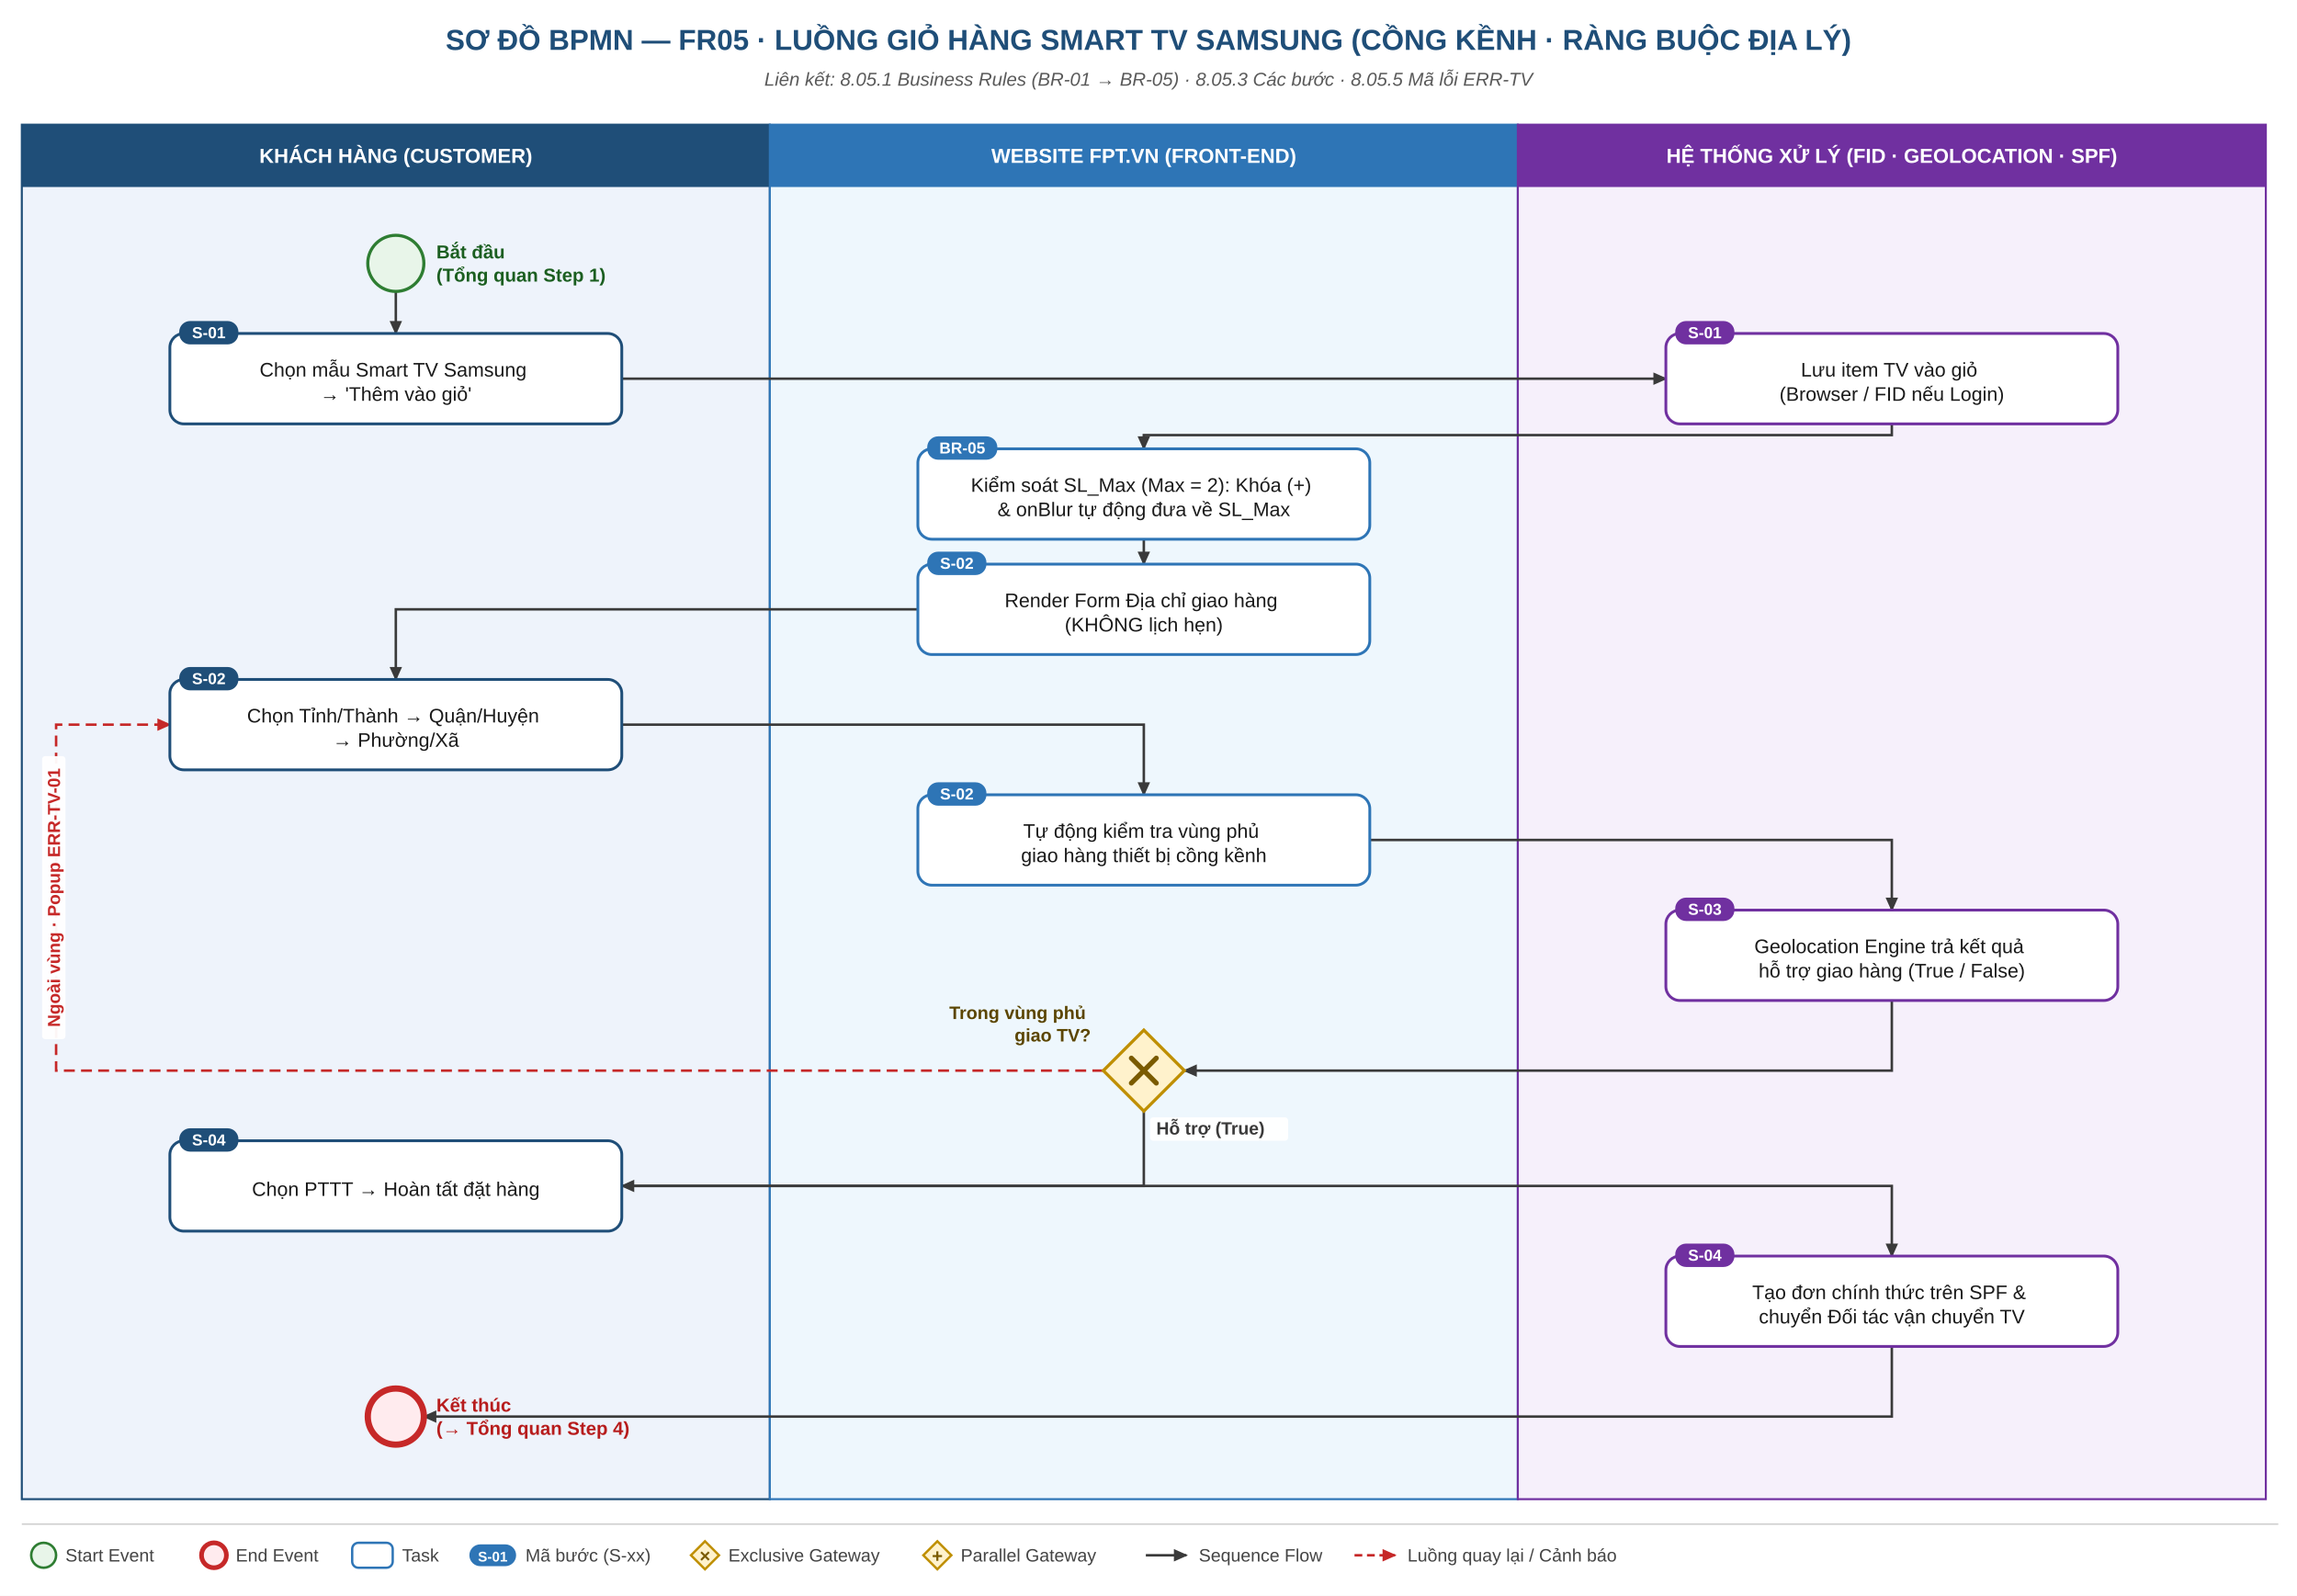
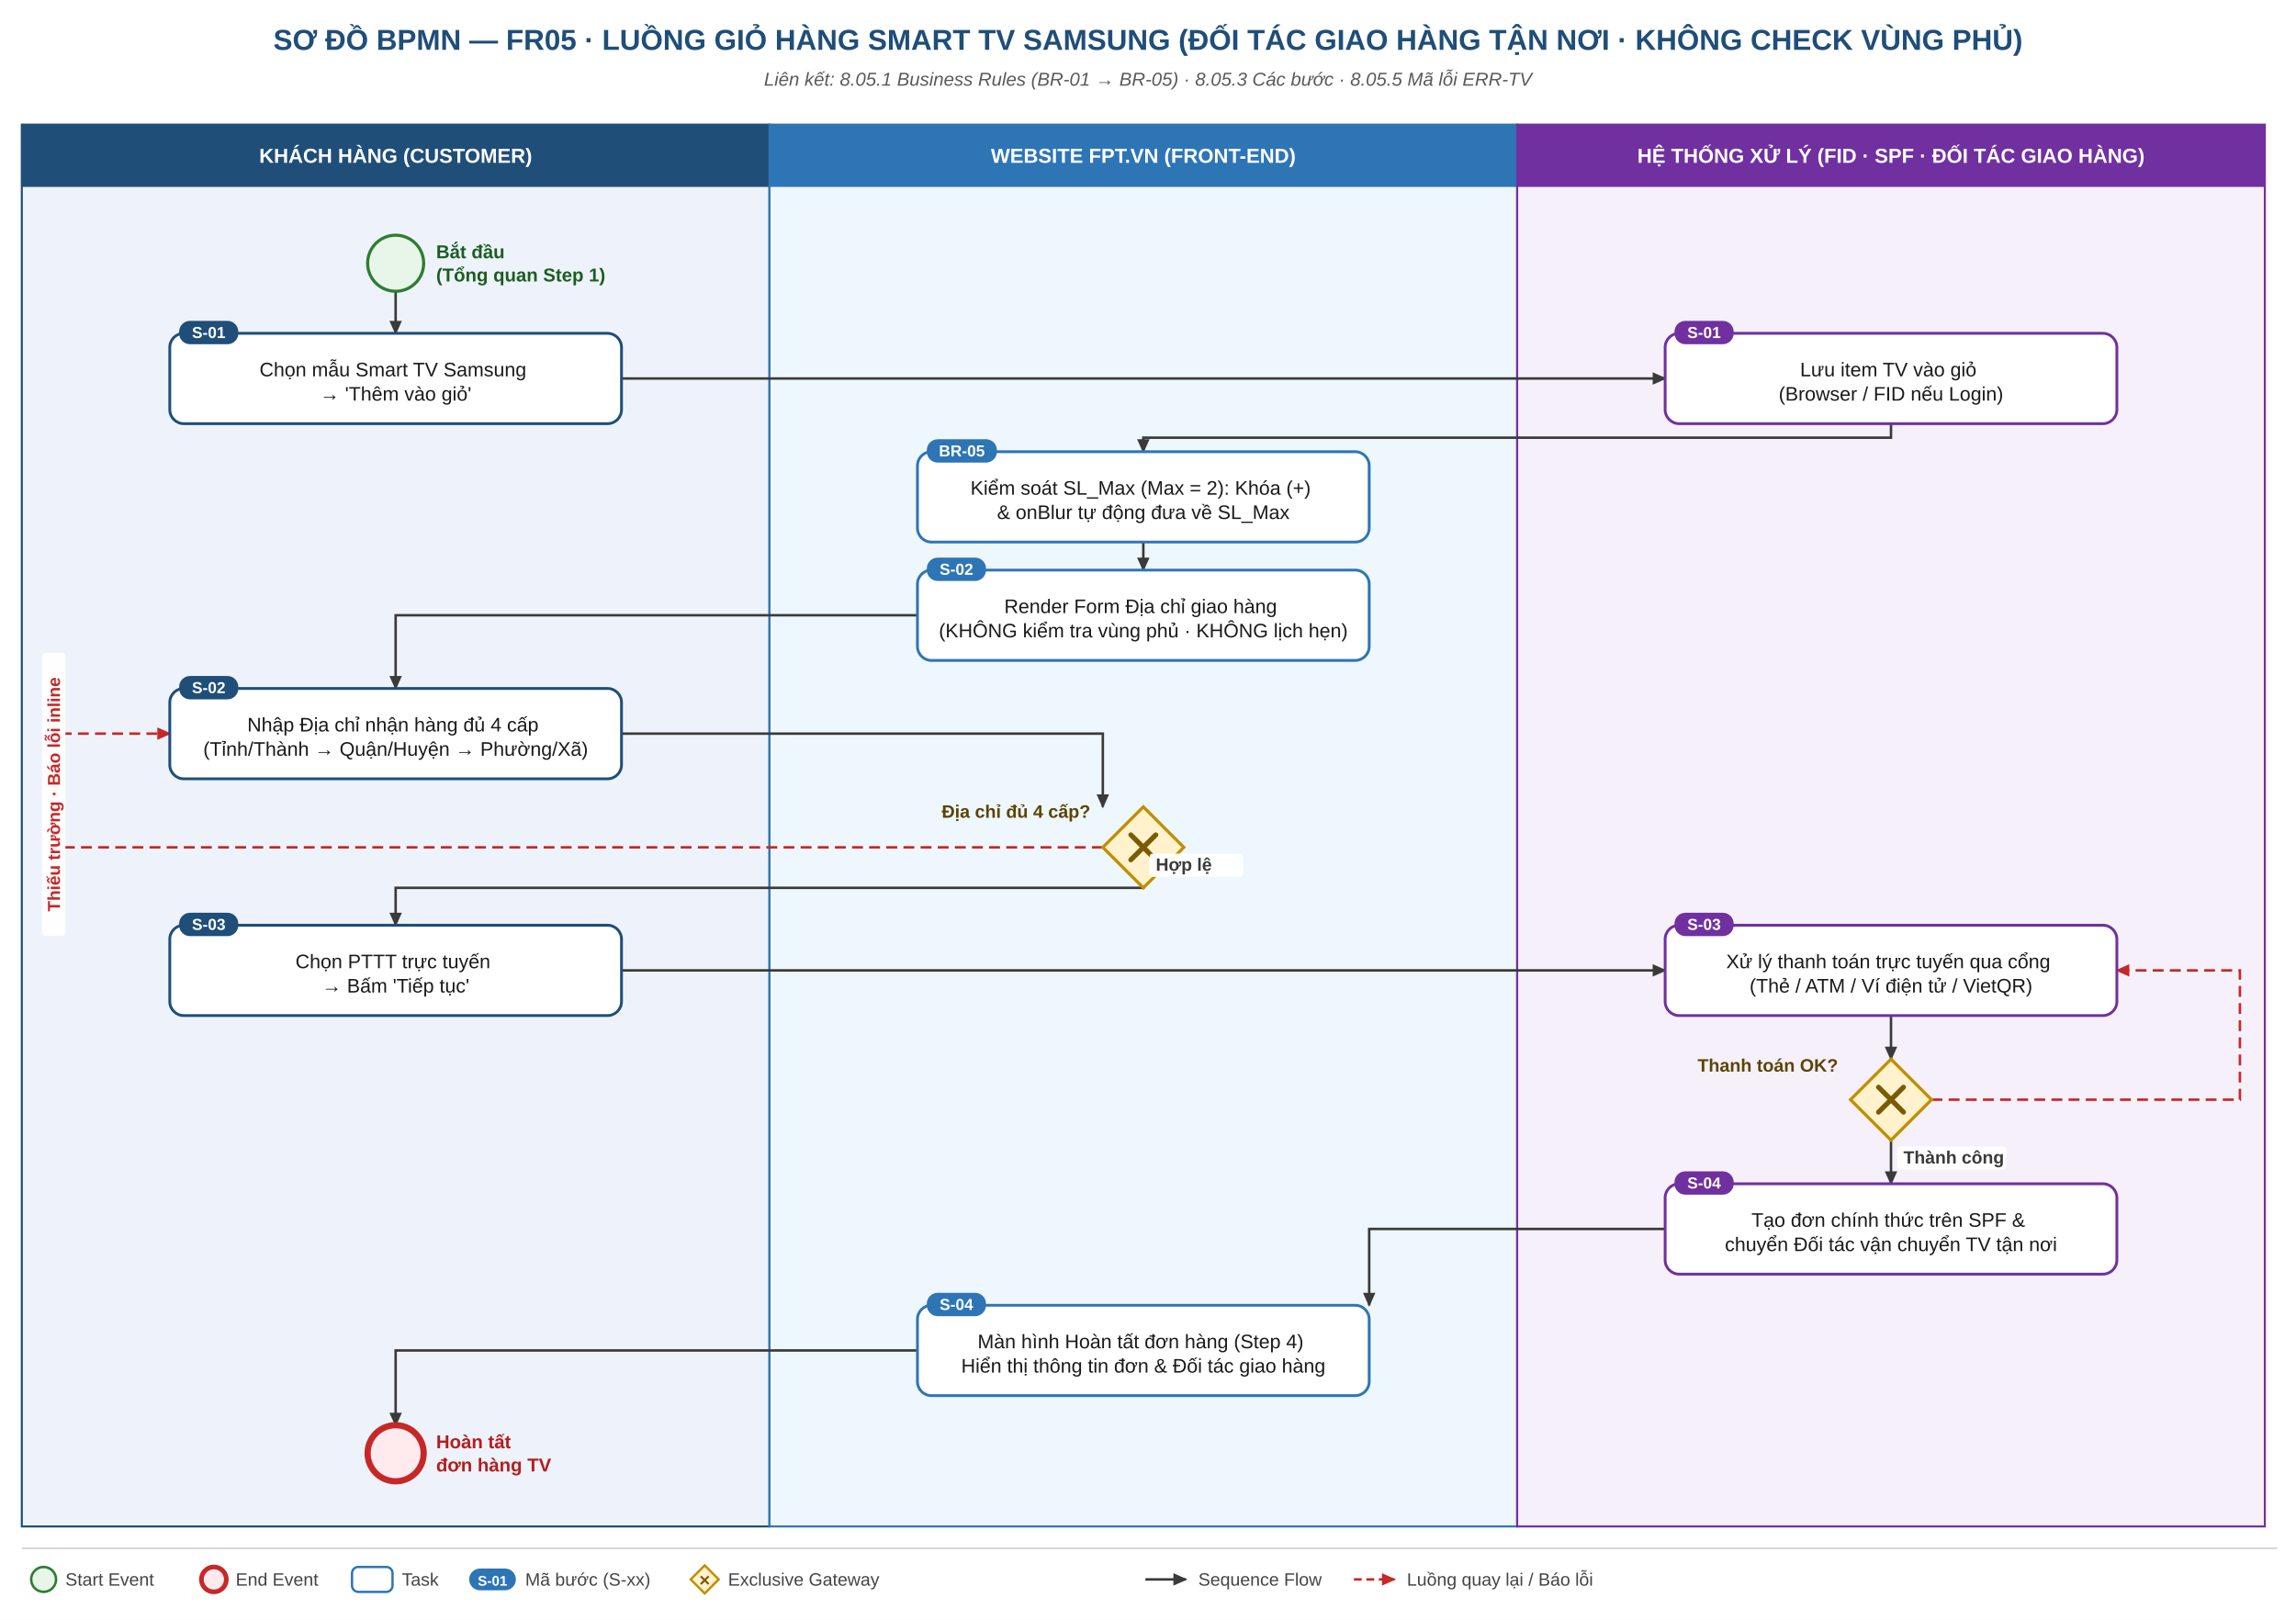
- <svg xmlns="http://www.w3.org/2000/svg" width="1474" height="1024" viewBox="0 0 1474 1024" font-family="Arial, Helvetica, sans-serif">
-   <rect width="1474" height="1024" fill="#ffffff" />
+ <svg xmlns="http://www.w3.org/2000/svg" width="1474" height="1040" viewBox="0 0 1474 1040" font-family="Arial, Helvetica, sans-serif">
+   <rect width="1474" height="1040" fill="#ffffff" />
  <defs>
    <marker id="a" markerWidth="10" markerHeight="10" refX="8" refY="4" orient="auto" markerUnits="userSpaceOnUse">
      <path d="M0,0 L9,4 L0,8 Z" fill="#3a3a3a" />
    </marker>
    <marker id="ar" markerWidth="10" markerHeight="10" refX="8" refY="4" orient="auto" markerUnits="userSpaceOnUse">
      <path d="M0,0 L9,4 L0,8 Z" fill="#c62828" />
    </marker>
  </defs>
-   <text x="737.0" y="32" font-size="18.5" font-weight="bold" fill="#1f4e78" text-anchor="middle">SƠ ĐỒ BPMN — FR05 · LUỒNG GIỎ HÀNG SMART TV SAMSUNG (CỒNG KỀNH · RÀNG BUỘC ĐỊA LÝ)</text>
+   <text x="737.0" y="32" font-size="18.5" font-weight="bold" fill="#1f4e78" text-anchor="middle">SƠ ĐỒ BPMN — FR05 · LUỒNG GIỎ HÀNG SMART TV SAMSUNG (ĐỐI TÁC GIAO HÀNG TẬN NƠI · KHÔNG CHECK VÙNG PHỦ)</text>
  <text x="737.0" y="55" font-size="12" fill="#595959" font-style="italic" text-anchor="middle">Liên kết: 8.05.1 Business Rules (BR-01 → BR-05) · 8.05.3 Các bước · 8.05.5 Mã lỗi ERR-TV</text>
-   <rect x="14" y="80" width="480" height="882" fill="#eef3fb" stroke="#1f4e78" stroke-width="1.3" />
+   <rect x="14" y="80" width="480" height="900" fill="#eef3fb" stroke="#1f4e78" stroke-width="1.3" />
  <rect x="14" y="80" width="480" height="40" fill="#1f4e78" />
  <text x="254.0" y="104.5" font-size="13" font-weight="bold" fill="#fff" text-anchor="middle">KHÁCH HÀNG (CUSTOMER)</text>
-   <rect x="494" y="80" width="480" height="882" fill="#eef7fd" stroke="#2e75b6" stroke-width="1.3" />
+   <rect x="494" y="80" width="480" height="900" fill="#eef7fd" stroke="#2e75b6" stroke-width="1.3" />
  <rect x="494" y="80" width="480" height="40" fill="#2e75b6" />
  <text x="734.0" y="104.5" font-size="13" font-weight="bold" fill="#fff" text-anchor="middle">WEBSITE FPT.VN (FRONT-END)</text>
-   <rect x="974" y="80" width="480" height="882" fill="#f6f0fb" stroke="#7030a0" stroke-width="1.3" />
+   <rect x="974" y="80" width="480" height="900" fill="#f6f0fb" stroke="#7030a0" stroke-width="1.3" />
  <rect x="974" y="80" width="480" height="40" fill="#7030a0" />
-   <text x="1214.0" y="104.5" font-size="13" font-weight="bold" fill="#fff" text-anchor="middle">HỆ THỐNG XỬ LÝ (FID · GEOLOCATION · SPF)</text>
+   <text x="1214.0" y="104.5" font-size="13" font-weight="bold" fill="#fff" text-anchor="middle">HỆ THỐNG XỬ LÝ (FID · SPF · ĐỐI TÁC GIAO HÀNG)</text>
  <path d="M254.0,187.0 L254.0,214.0" fill="none" stroke="#3a3a3a" stroke-width="1.6" marker-end="url(#a)" />
  <path d="M399.0,243.0 L1069.0,243.0" fill="none" stroke="#3a3a3a" stroke-width="1.6" marker-end="url(#a)" />
-   <path d="M1214.0,272.0 L1214.0,279.2 L734.0,279.2 L734.0,288.0" fill="none" stroke="#3a3a3a" stroke-width="1.6" marker-end="url(#a)" />
-   <path d="M734.0,346.0 L734.0,362.0" fill="none" stroke="#3a3a3a" stroke-width="1.6" marker-end="url(#a)" />
-   <path d="M589.0,391.0 L254.0,391.0 L254.0,436.0" fill="none" stroke="#3a3a3a" stroke-width="1.6" marker-end="url(#a)" />
-   <path d="M399.0,465.0 L734.0,465.0 L734.0,510.0" fill="none" stroke="#3a3a3a" stroke-width="1.6" marker-end="url(#a)" />
-   <path d="M879.0,539.0 L1214.0,539.0 L1214.0,584.0" fill="none" stroke="#3a3a3a" stroke-width="1.6" marker-end="url(#a)" />
-   <path d="M1214.0,642.0 L1214.0,687.0 L760.0,687.0" fill="none" stroke="#3a3a3a" stroke-width="1.6" marker-end="url(#a)" />
-   <path d="M734.0,713.0 L734.0,761.0 L399.0,761.0" fill="none" stroke="#3a3a3a" stroke-width="1.6" marker-end="url(#a)" />
-   <path d="M708.0,687.0 L36.0,687.0 L36.0,465.0 L109.0,465.0" fill="none" stroke="#c62828" stroke-width="1.6" stroke-dasharray="7,4" marker-end="url(#ar)" />
-   <path d="M399.0,761.0 L1214.0,761.0 L1214.0,806.0" fill="none" stroke="#3a3a3a" stroke-width="1.6" marker-end="url(#a)" />
-   <path d="M1214.0,864.0 L1214.0,909.0 L272.0,909.0" fill="none" stroke="#3a3a3a" stroke-width="1.6" marker-end="url(#a)" />
+   <path d="M1214.0,272.0 L1214.0,281.0 L734.0,281.0 L734.0,290.0" fill="none" stroke="#3a3a3a" stroke-width="1.6" marker-end="url(#a)" />
+   <path d="M734.0,348.0 L734.0,366.0" fill="none" stroke="#3a3a3a" stroke-width="1.6" marker-end="url(#a)" />
+   <path d="M589.0,395.0 L254.0,395.0 L254.0,442.0" fill="none" stroke="#3a3a3a" stroke-width="1.6" marker-end="url(#a)" />
+   <path d="M399.0,471.0 L708.0,471.0 L708.0,518.0" fill="none" stroke="#3a3a3a" stroke-width="1.6" marker-end="url(#a)" />
+   <path d="M708.0,544.0 L36.0,544.0 L36.0,471.0 L109.0,471.0" fill="none" stroke="#c62828" stroke-width="1.6" stroke-dasharray="7,4" marker-end="url(#ar)" />
+   <path d="M734.0,544.0 L734.0,570.0 L254.0,570.0 L254.0,594.0" fill="none" stroke="#3a3a3a" stroke-width="1.6" marker-end="url(#a)" />
+   <path d="M399.0,623.0 L1069.0,623.0" fill="none" stroke="#3a3a3a" stroke-width="1.6" marker-end="url(#a)" />
+   <path d="M1214.0,652.0 L1214.0,680.0" fill="none" stroke="#3a3a3a" stroke-width="1.6" marker-end="url(#a)" />
+   <path d="M1240.0,706.0 L1438.0,706.0 L1438.0,623.0 L1359.0,623.0" fill="none" stroke="#c62828" stroke-width="1.6" stroke-dasharray="7,4" marker-end="url(#ar)" />
+   <path d="M1214.0,732.0 L1214.0,760.0" fill="none" stroke="#3a3a3a" stroke-width="1.6" marker-end="url(#a)" />
+   <path d="M1069.0,789.0 L879.0,789.0 L879.0,838.0" fill="none" stroke="#3a3a3a" stroke-width="1.6" marker-end="url(#a)" />
+   <path d="M589.0,867.0 L254.0,867.0 L254.0,915.0" fill="none" stroke="#3a3a3a" stroke-width="1.6" marker-end="url(#a)" />
  <circle cx="254.0" cy="169.0" r="18" fill="#e8f5e9" stroke="#2e7d32" stroke-width="2" />
  <text x="280.0" y="165.8" font-size="12" fill="#1b5e20" font-weight="bold" text-anchor="start">
    <tspan x="280.0" dy="0.0">Bắt đầu</tspan>
    <tspan x="280.0" dy="14.9">(Tổng quan Step 1)</tspan>
  </text>
  <rect x="109.0" y="214.0" width="290" height="58" rx="9" fill="#ffffff" stroke="#1f4e78" stroke-width="1.8" />
  <text x="254.0" y="241.6" font-size="12.6" fill="#1a1a1a" font-weight="normal" text-anchor="middle">
    <tspan x="254.0" dy="0.0">Chọn mẫu Smart TV Samsung</tspan>
    <tspan x="254.0" dy="15.6">→ 'Thêm vào giỏ'</tspan>
  </text>
  <rect x="115.0" y="206.0" width="38" height="15" rx="7" fill="#1f4e78" />
  <text x="134.0" y="217.0" font-size="10.2" font-weight="bold" fill="#fff" text-anchor="middle">S-01</text>
  <rect x="1069.0" y="214.0" width="290" height="58" rx="9" fill="#ffffff" stroke="#7030a0" stroke-width="1.8" />
  <text x="1214.0" y="241.6" font-size="12.6" fill="#1a1a1a" font-weight="normal" text-anchor="middle">
    <tspan x="1214.0" dy="0.0">Lưu item TV vào giỏ</tspan>
    <tspan x="1214.0" dy="15.6">(Browser / FID nếu Login)</tspan>
  </text>
  <rect x="1075.0" y="206.0" width="38" height="15" rx="7" fill="#7030a0" />
  <text x="1094.0" y="217.0" font-size="10.2" font-weight="bold" fill="#fff" text-anchor="middle">S-01</text>
-   <rect x="589.0" y="288.0" width="290" height="58" rx="9" fill="#ffffff" stroke="#2e75b6" stroke-width="1.8" />
-   <text x="734.0" y="315.6" font-size="12.6" fill="#1a1a1a" font-weight="normal" text-anchor="middle">
+   <rect x="589.0" y="290.0" width="290" height="58" rx="9" fill="#ffffff" stroke="#2e75b6" stroke-width="1.8" />
+   <text x="734.0" y="317.6" font-size="12.6" fill="#1a1a1a" font-weight="normal" text-anchor="middle">
    <tspan x="734.0" dy="0.0">Kiểm soát SL_Max (Max = 2): Khóa (+)</tspan>
    <tspan x="734.0" dy="15.6">&amp; onBlur tự động đưa về SL_Max</tspan>
  </text>
-   <rect x="595.0" y="280.0" width="45" height="15" rx="7" fill="#2e75b6" />
-   <text x="617.5" y="291.0" font-size="10.2" font-weight="bold" fill="#fff" text-anchor="middle">BR-05</text>
-   <rect x="589.0" y="362.0" width="290" height="58" rx="9" fill="#ffffff" stroke="#2e75b6" stroke-width="1.8" />
-   <text x="734.0" y="389.6" font-size="12.6" fill="#1a1a1a" font-weight="normal" text-anchor="middle">
+   <rect x="595.0" y="282.0" width="45" height="15" rx="7" fill="#2e75b6" />
+   <text x="617.5" y="293.0" font-size="10.2" font-weight="bold" fill="#fff" text-anchor="middle">BR-05</text>
+   <rect x="589.0" y="366.0" width="290" height="58" rx="9" fill="#ffffff" stroke="#2e75b6" stroke-width="1.8" />
+   <text x="734.0" y="393.6" font-size="12.6" fill="#1a1a1a" font-weight="normal" text-anchor="middle">
    <tspan x="734.0" dy="0.0">Render Form Địa chỉ giao hàng</tspan>
-     <tspan x="734.0" dy="15.6">(KHÔNG lịch hẹn)</tspan>
+     <tspan x="734.0" dy="15.6">(KHÔNG kiểm tra vùng phủ · KHÔNG lịch hẹn)</tspan>
  </text>
-   <rect x="595.0" y="354.0" width="38" height="15" rx="7" fill="#2e75b6" />
-   <text x="614.0" y="365.0" font-size="10.2" font-weight="bold" fill="#fff" text-anchor="middle">S-02</text>
-   <rect x="109.0" y="436.0" width="290" height="58" rx="9" fill="#ffffff" stroke="#1f4e78" stroke-width="1.8" />
-   <text x="254.0" y="463.6" font-size="12.6" fill="#1a1a1a" font-weight="normal" text-anchor="middle">
-     <tspan x="254.0" dy="0.0">Chọn Tỉnh/Thành → Quận/Huyện</tspan>
-     <tspan x="254.0" dy="15.6">→ Phường/Xã</tspan>
+   <rect x="595.0" y="358.0" width="38" height="15" rx="7" fill="#2e75b6" />
+   <text x="614.0" y="369.0" font-size="10.2" font-weight="bold" fill="#fff" text-anchor="middle">S-02</text>
+   <rect x="109.0" y="442.0" width="290" height="58" rx="9" fill="#ffffff" stroke="#1f4e78" stroke-width="1.8" />
+   <text x="254.0" y="469.6" font-size="12.6" fill="#1a1a1a" font-weight="normal" text-anchor="middle">
+     <tspan x="254.0" dy="0.0">Nhập Địa chỉ nhận hàng đủ 4 cấp</tspan>
+     <tspan x="254.0" dy="15.6">(Tỉnh/Thành → Quận/Huyện → Phường/Xã)</tspan>
  </text>
-   <rect x="115.0" y="428.0" width="38" height="15" rx="7" fill="#1f4e78" />
-   <text x="134.0" y="439.0" font-size="10.2" font-weight="bold" fill="#fff" text-anchor="middle">S-02</text>
-   <rect x="589.0" y="510.0" width="290" height="58" rx="9" fill="#ffffff" stroke="#2e75b6" stroke-width="1.8" />
-   <text x="734.0" y="537.6" font-size="12.6" fill="#1a1a1a" font-weight="normal" text-anchor="middle">
-     <tspan x="734.0" dy="0.0">Tự động kiểm tra vùng phủ</tspan>
-     <tspan x="734.0" dy="15.6">giao hàng thiết bị cồng kềnh</tspan>
+   <rect x="115.0" y="434.0" width="38" height="15" rx="7" fill="#1f4e78" />
+   <text x="134.0" y="445.0" font-size="10.2" font-weight="bold" fill="#fff" text-anchor="middle">S-02</text>
+   <polygon points="734.0,518.0 760.0,544.0 734.0,570.0 708.0,544.0" fill="#fff2cc" stroke="#bf8f00" stroke-width="2" />
+   <path d="M726.0,536.0 L742.0,552.0 M742.0,536.0 L726.0,552.0" stroke="#7a5b00" stroke-width="3.2" stroke-linecap="round" />
+   <text x="700.0" y="525.0" font-size="11.6" fill="#5b4500" font-weight="bold" text-anchor="end">Địa chỉ đủ 4 cấp?</text>
+   <rect x="109.0" y="594.0" width="290" height="58" rx="9" fill="#ffffff" stroke="#1f4e78" stroke-width="1.8" />
+   <text x="254.0" y="621.6" font-size="12.6" fill="#1a1a1a" font-weight="normal" text-anchor="middle">
+     <tspan x="254.0" dy="0.0">Chọn PTTT trực tuyến</tspan>
+     <tspan x="254.0" dy="15.6">→ Bấm 'Tiếp tục'</tspan>
  </text>
-   <rect x="595.0" y="502.0" width="38" height="15" rx="7" fill="#2e75b6" />
-   <text x="614.0" y="513.0" font-size="10.2" font-weight="bold" fill="#fff" text-anchor="middle">S-02</text>
-   <rect x="1069.0" y="584.0" width="290" height="58" rx="9" fill="#ffffff" stroke="#7030a0" stroke-width="1.8" />
-   <text x="1214.0" y="611.6" font-size="12.6" fill="#1a1a1a" font-weight="normal" text-anchor="middle">
-     <tspan x="1214.0" dy="0.0">Geolocation Engine trả kết quả</tspan>
-     <tspan x="1214.0" dy="15.6">hỗ trợ giao hàng (True / False)</tspan>
+   <rect x="115.0" y="586.0" width="38" height="15" rx="7" fill="#1f4e78" />
+   <text x="134.0" y="597.0" font-size="10.2" font-weight="bold" fill="#fff" text-anchor="middle">S-03</text>
+   <rect x="1069.0" y="594.0" width="290" height="58" rx="9" fill="#ffffff" stroke="#7030a0" stroke-width="1.8" />
+   <text x="1214.0" y="621.6" font-size="12.6" fill="#1a1a1a" font-weight="normal" text-anchor="middle">
+     <tspan x="1214.0" dy="0.0">Xử lý thanh toán trực tuyến qua cổng</tspan>
+     <tspan x="1214.0" dy="15.6">(Thẻ / ATM / Ví điện tử / VietQR)</tspan>
  </text>
-   <rect x="1075.0" y="576.0" width="38" height="15" rx="7" fill="#7030a0" />
-   <text x="1094.0" y="587.0" font-size="10.2" font-weight="bold" fill="#fff" text-anchor="middle">S-03</text>
-   <polygon points="734.0,661.0 760.0,687.0 734.0,713.0 708.0,687.0" fill="#fff2cc" stroke="#bf8f00" stroke-width="2" />
-   <path d="M726.0,679.0 L742.0,695.0 M742.0,679.0 L726.0,695.0" stroke="#7a5b00" stroke-width="3.2" stroke-linecap="round" />
-   <text x="700.0" y="653.9" font-size="11.6" fill="#5b4500" font-weight="bold" text-anchor="end">
-     <tspan x="700.0" dy="0.0">Trong vùng phủ</tspan>
-     <tspan x="700.0" dy="14.4">giao TV?</tspan>
+   <rect x="1075.0" y="586.0" width="38" height="15" rx="7" fill="#7030a0" />
+   <text x="1094.0" y="597.0" font-size="10.2" font-weight="bold" fill="#fff" text-anchor="middle">S-03</text>
+   <polygon points="1214.0,680.0 1240.0,706.0 1214.0,732.0 1188.0,706.0" fill="#fff2cc" stroke="#bf8f00" stroke-width="2" />
+   <path d="M1206.0,698.0 L1222.0,714.0 M1222.0,698.0 L1206.0,714.0" stroke="#7a5b00" stroke-width="3.2" stroke-linecap="round" />
+   <text x="1180.0" y="688.0" font-size="11.6" fill="#5b4500" font-weight="bold" text-anchor="end">Thanh toán OK?</text>
+   <rect x="1069.0" y="760.0" width="290" height="58" rx="9" fill="#ffffff" stroke="#7030a0" stroke-width="1.8" />
+   <text x="1214.0" y="787.6" font-size="12.6" fill="#1a1a1a" font-weight="normal" text-anchor="middle">
+     <tspan x="1214.0" dy="0.0">Tạo đơn chính thức trên SPF &amp;</tspan>
+     <tspan x="1214.0" dy="15.6">chuyển Đối tác vận chuyển TV tận nơi</tspan>
  </text>
-   <rect x="109.0" y="732.0" width="290" height="58" rx="9" fill="#ffffff" stroke="#1f4e78" stroke-width="1.8" />
-   <text x="254.0" y="767.4" font-size="12.6" fill="#1a1a1a" font-weight="normal" text-anchor="middle">
-     <tspan x="254.0" dy="0.0">Chọn PTTT → Hoàn tất đặt hàng</tspan>
+   <rect x="1075.0" y="752.0" width="38" height="15" rx="7" fill="#7030a0" />
+   <text x="1094.0" y="763.0" font-size="10.2" font-weight="bold" fill="#fff" text-anchor="middle">S-04</text>
+   <rect x="589.0" y="838.0" width="290" height="58" rx="9" fill="#ffffff" stroke="#2e75b6" stroke-width="1.8" />
+   <text x="734.0" y="865.6" font-size="12.6" fill="#1a1a1a" font-weight="normal" text-anchor="middle">
+     <tspan x="734.0" dy="0.0">Màn hình Hoàn tất đơn hàng (Step 4)</tspan>
+     <tspan x="734.0" dy="15.6">Hiển thị thông tin đơn &amp; Đối tác giao hàng</tspan>
  </text>
-   <rect x="115.0" y="724.0" width="38" height="15" rx="7" fill="#1f4e78" />
-   <text x="134.0" y="735.0" font-size="10.2" font-weight="bold" fill="#fff" text-anchor="middle">S-04</text>
-   <rect x="1069.0" y="806.0" width="290" height="58" rx="9" fill="#ffffff" stroke="#7030a0" stroke-width="1.8" />
-   <text x="1214.0" y="833.6" font-size="12.6" fill="#1a1a1a" font-weight="normal" text-anchor="middle">
-     <tspan x="1214.0" dy="0.0">Tạo đơn chính thức trên SPF &amp;</tspan>
-     <tspan x="1214.0" dy="15.6">chuyển Đối tác vận chuyển TV</tspan>
+   <rect x="595.0" y="830.0" width="38" height="15" rx="7" fill="#2e75b6" />
+   <text x="614.0" y="841.0" font-size="10.2" font-weight="bold" fill="#fff" text-anchor="middle">S-04</text>
+   <circle cx="254.0" cy="933.0" r="18" fill="#ffebee" stroke="#c62828" stroke-width="4" />
+   <text x="280.0" y="929.8" font-size="12" fill="#b71c1c" font-weight="bold" text-anchor="start">
+     <tspan x="280.0" dy="0.0">Hoàn tất</tspan>
+     <tspan x="280.0" dy="14.9">đơn hàng TV</tspan>
  </text>
-   <rect x="1075.0" y="798.0" width="38" height="15" rx="7" fill="#7030a0" />
-   <text x="1094.0" y="809.0" font-size="10.2" font-weight="bold" fill="#fff" text-anchor="middle">S-04</text>
-   <circle cx="254.0" cy="909.0" r="18" fill="#ffebee" stroke="#c62828" stroke-width="4" />
-   <text x="280.0" y="905.8" font-size="12" fill="#b71c1c" font-weight="bold" text-anchor="start">
-     <tspan x="280.0" dy="0.0">Kết thúc</tspan>
-     <tspan x="280.0" dy="14.9">(→ Tổng quan Step 4)</tspan>
-   </text>
-   <rect x="738.0" y="717.0" width="88.6" height="15" fill="#ffffff" opacity="0.95" rx="2" />
-   <text x="742.0" y="728.0" font-size="11.4" font-weight="bold" fill="#3a3a3a" text-anchor="start">Hỗ trợ (True)</text>
-   <g transform="rotate(-90 36.0 576.0)">
-     <rect x="-54.8" y="567.0" width="181.6" height="15" fill="#fff" opacity="0.95" rx="2" />
-     <text x="36.0" y="578.5" font-size="11.2" font-weight="bold" fill="#c62828" text-anchor="middle">Ngoài vùng · Popup ERR-TV-01</text>
+   <rect x="738.0" y="548.0" width="60.0" height="15" fill="#ffffff" opacity="0.95" rx="2" />
+   <text x="742.0" y="559.0" font-size="11.4" font-weight="bold" fill="#3a3a3a" text-anchor="start">Hợp lệ</text>
+   <g transform="rotate(-90 36.0 510.0)">
+     <rect x="-54.8" y="501.0" width="181.6" height="15" fill="#fff" opacity="0.95" rx="2" />
+     <text x="36.0" y="512.5" font-size="11.2" font-weight="bold" fill="#c62828" text-anchor="middle">Thiếu trường · Báo lỗi inline</text>
  </g>
-   <line x1="14" y1="978.0" x2="1462" y2="978.0" stroke="#d0d0d0" />
-   <circle cx="28" cy="998.0" r="8" fill="#e8f5e9" stroke="#2e7d32" stroke-width="1.6" />
-   <text x="42" y="1002.0" font-size="11.5" fill="#444">Start Event</text>
-   <circle cx="137.3" cy="998.0" r="8" fill="#ffebee" stroke="#c62828" stroke-width="3" />
-   <text x="151.3" y="1002.0" font-size="11.5" fill="#444">End Event</text>
-   <rect x="226.0" y="990.0" width="26" height="16" rx="4" fill="#fff" stroke="#2e75b6" stroke-width="1.5" />
-   <text x="258.0" y="1002.0" font-size="11.5" fill="#444">Task</text>
-   <rect x="301.2" y="991.0" width="30" height="14" rx="7" fill="#2e75b6" />
-   <text x="316.2" y="1002.0" font-size="9" font-weight="bold" fill="#fff" text-anchor="middle">S-01</text>
-   <text x="337.2" y="1002.0" font-size="11.5" fill="#444">Mã bước (S-xx)</text>
-   <polygon points="452.4,989.0 461.4,998.0 452.4,1007.0 443.4,998.0" fill="#fff2cc" stroke="#bf8f00" stroke-width="1.5" />
-   <text x="452.4" y="1002.5" font-size="12" font-weight="bold" fill="#7a5b00" text-anchor="middle">×</text>
-   <text x="467.4" y="1002.0" font-size="11.5" fill="#444">Exclusive Gateway</text>
-   <polygon points="601.5,989.0 610.5,998.0 601.5,1007.0 592.5,998.0" fill="#fff2cc" stroke="#bf8f00" stroke-width="1.5" />
-   <text x="601.5" y="1002.5" font-size="12" font-weight="bold" fill="#7a5b00" text-anchor="middle">+</text>
-   <text x="616.5" y="1002.0" font-size="11.5" fill="#444">Parallel Gateway</text>
-   <path d="M735.3,998.0 L761.3,998.0" stroke="#3a3a3a" stroke-width="1.6" marker-end="url(#a)" />
-   <text x="769.3" y="1002.0" font-size="11.5" fill="#444">Sequence Flow</text>
-   <path d="M869.2,998.0 L895.2,998.0" stroke="#c62828" stroke-width="1.6" stroke-dasharray="5,3" marker-end="url(#ar)" />
-   <text x="903.2" y="1002.0" font-size="11.5" fill="#444">Luồng quay lại / Cảnh báo</text>
+   <rect x="1218.0" y="736.0" width="70.0" height="15" fill="#ffffff" opacity="0.95" rx="2" />
+   <text x="1222.0" y="747.0" font-size="11.4" font-weight="bold" fill="#3a3a3a" text-anchor="start">Thành công</text>
+   <line x1="14" y1="994.0" x2="1462" y2="994.0" stroke="#d0d0d0" />
+   <circle cx="28" cy="1014.0" r="8" fill="#e8f5e9" stroke="#2e7d32" stroke-width="1.6" />
+   <text x="42" y="1018.0" font-size="11.5" fill="#444">Start Event</text>
+   <circle cx="137.3" cy="1014.0" r="8" fill="#ffebee" stroke="#c62828" stroke-width="3" />
+   <text x="151.3" y="1018.0" font-size="11.5" fill="#444">End Event</text>
+   <rect x="226.0" y="1006.0" width="26" height="16" rx="4" fill="#fff" stroke="#2e75b6" stroke-width="1.5" />
+   <text x="258.0" y="1018.0" font-size="11.5" fill="#444">Task</text>
+   <rect x="301.2" y="1007.0" width="30" height="14" rx="7" fill="#2e75b6" />
+   <text x="316.2" y="1018.0" font-size="9" font-weight="bold" fill="#fff" text-anchor="middle">S-01</text>
+   <text x="337.2" y="1018.0" font-size="11.5" fill="#444">Mã bước (S-xx)</text>
+   <polygon points="452.4,1005.0 461.4,1014.0 452.4,1023.0 443.4,1014.0" fill="#fff2cc" stroke="#bf8f00" stroke-width="1.5" />
+   <text x="452.4" y="1018.5" font-size="12" font-weight="bold" fill="#7a5b00" text-anchor="middle">×</text>
+   <text x="467.4" y="1018.0" font-size="11.5" fill="#444">Exclusive Gateway</text>
+   <path d="M735.3,1014.0 L761.3,1014.0" stroke="#3a3a3a" stroke-width="1.6" marker-end="url(#a)" />
+   <text x="769.3" y="1018.0" font-size="11.5" fill="#444">Sequence Flow</text>
+   <path d="M869.2,1014.0 L895.2,1014.0" stroke="#c62828" stroke-width="1.6" stroke-dasharray="5,3" marker-end="url(#ar)" />
+   <text x="903.2" y="1018.0" font-size="11.5" fill="#444">Luồng quay lại / Báo lỗi</text>
</svg>
